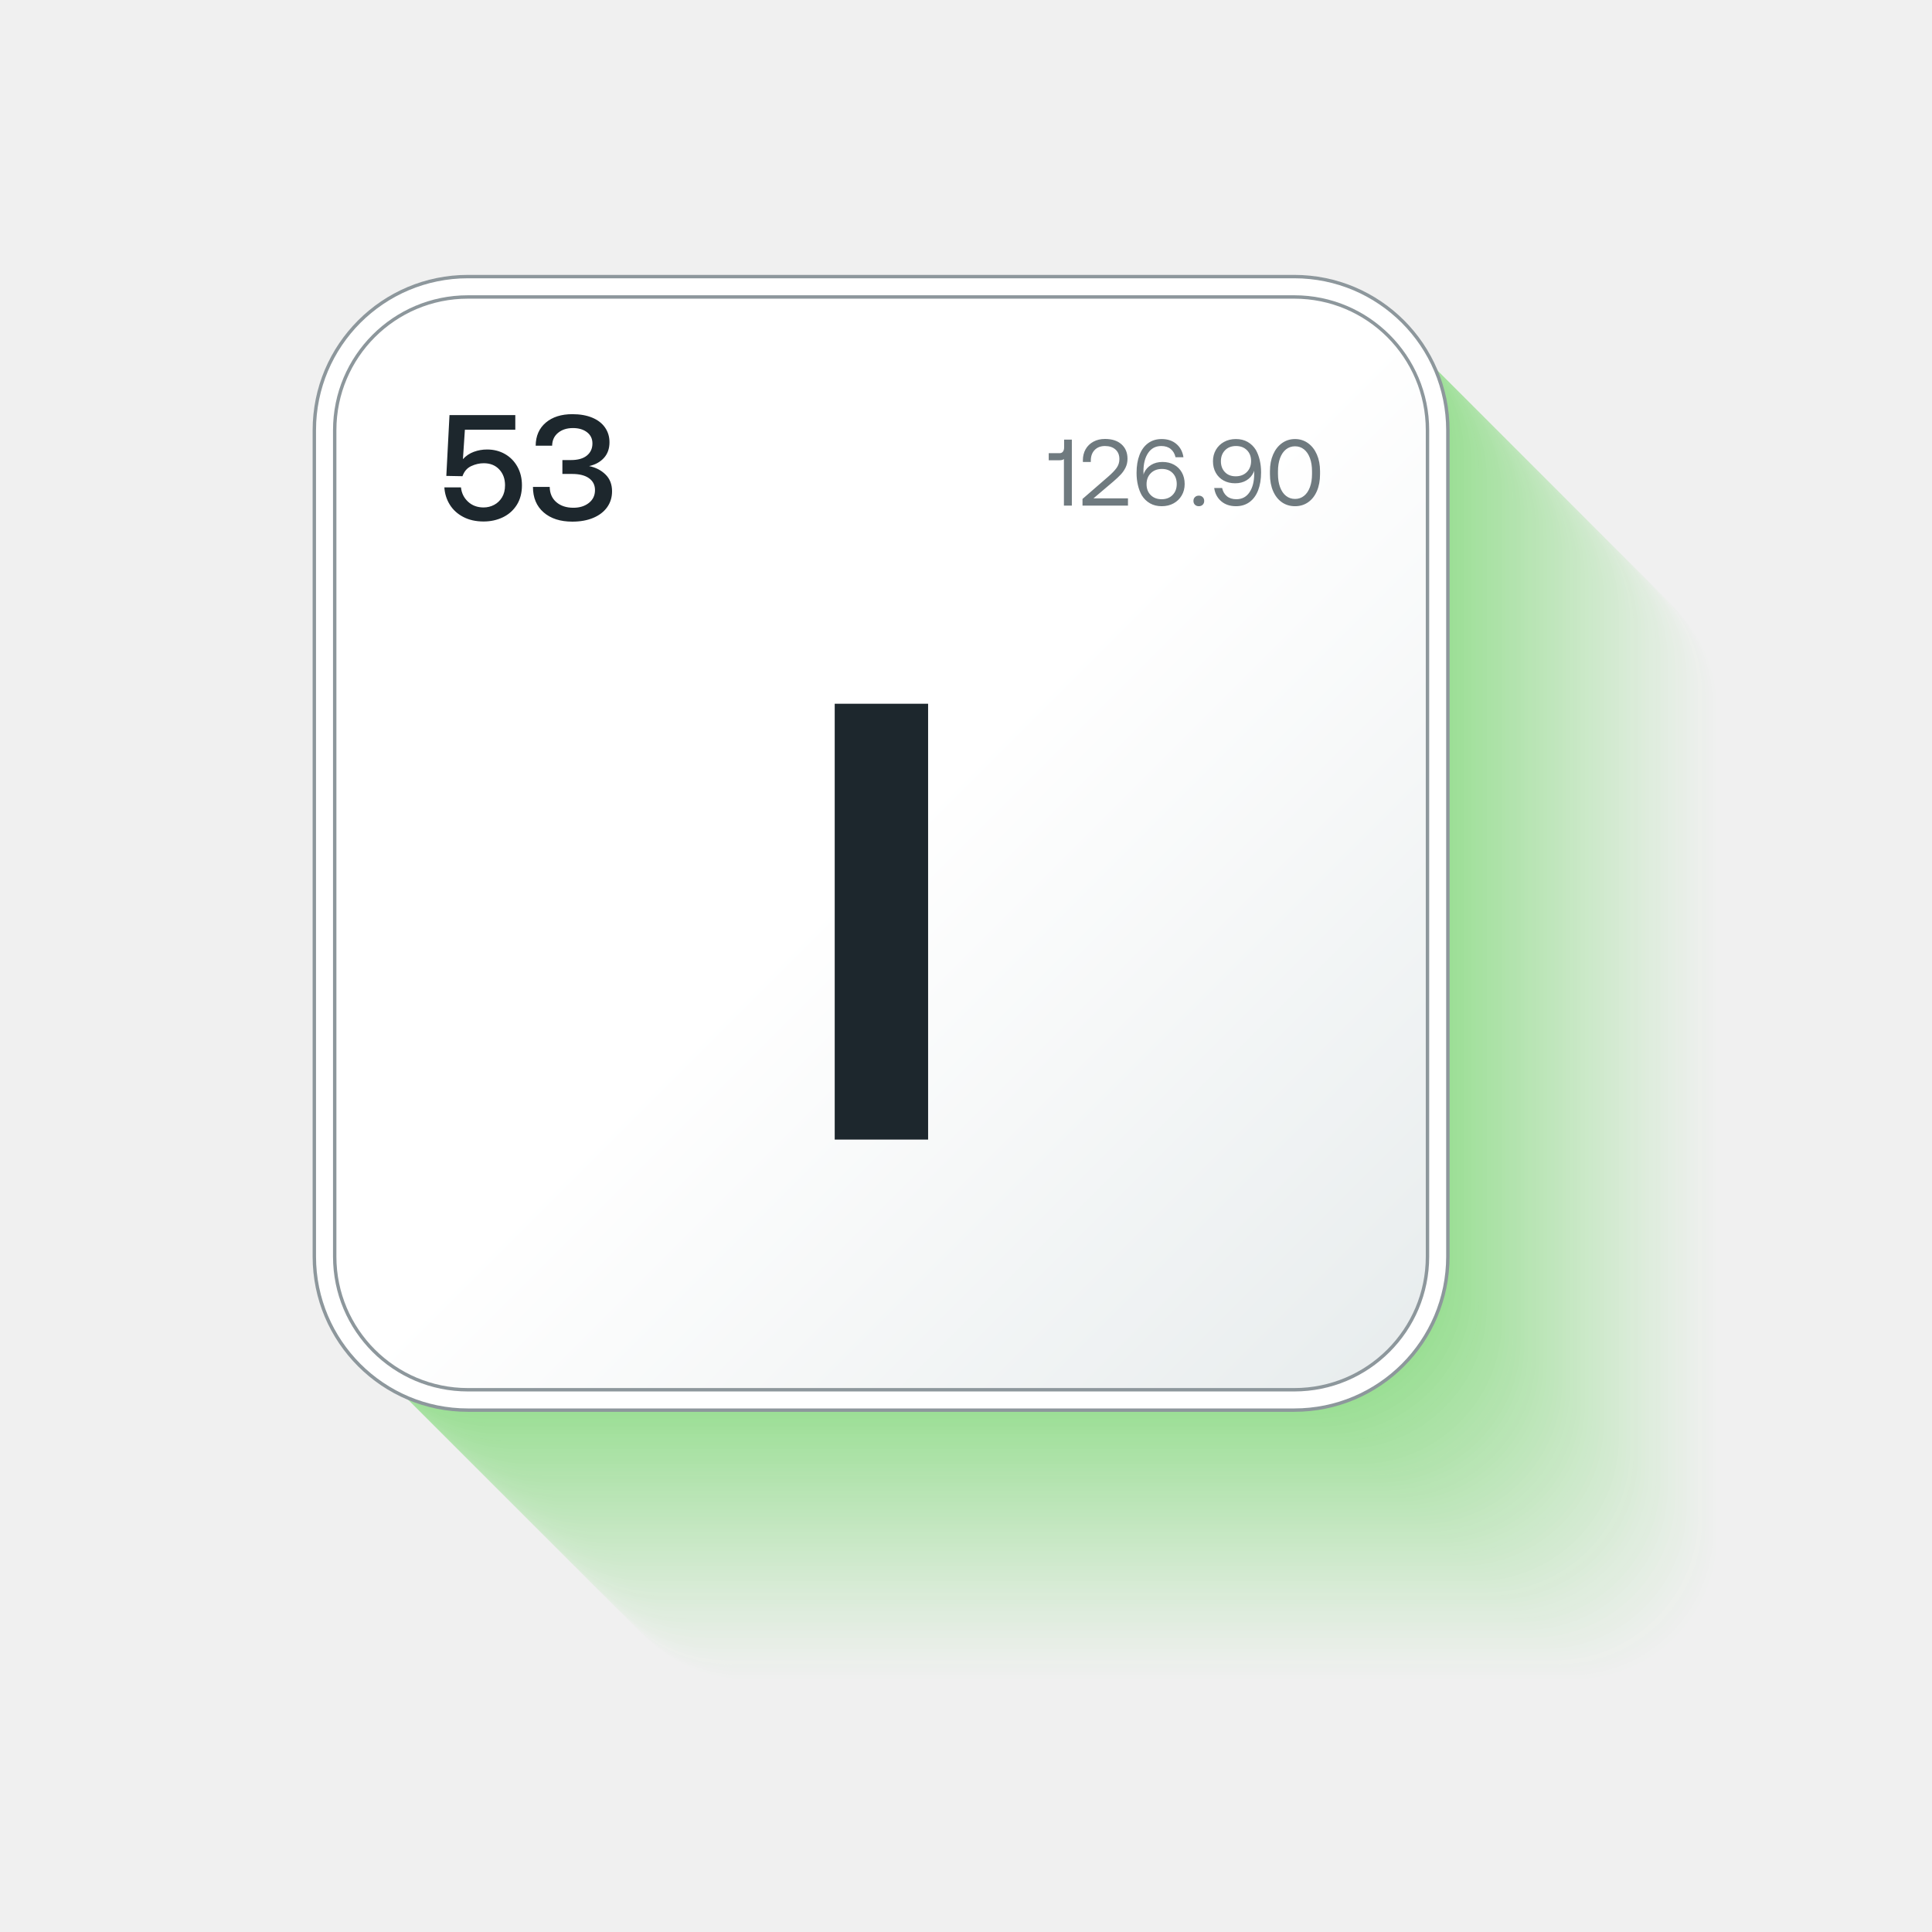
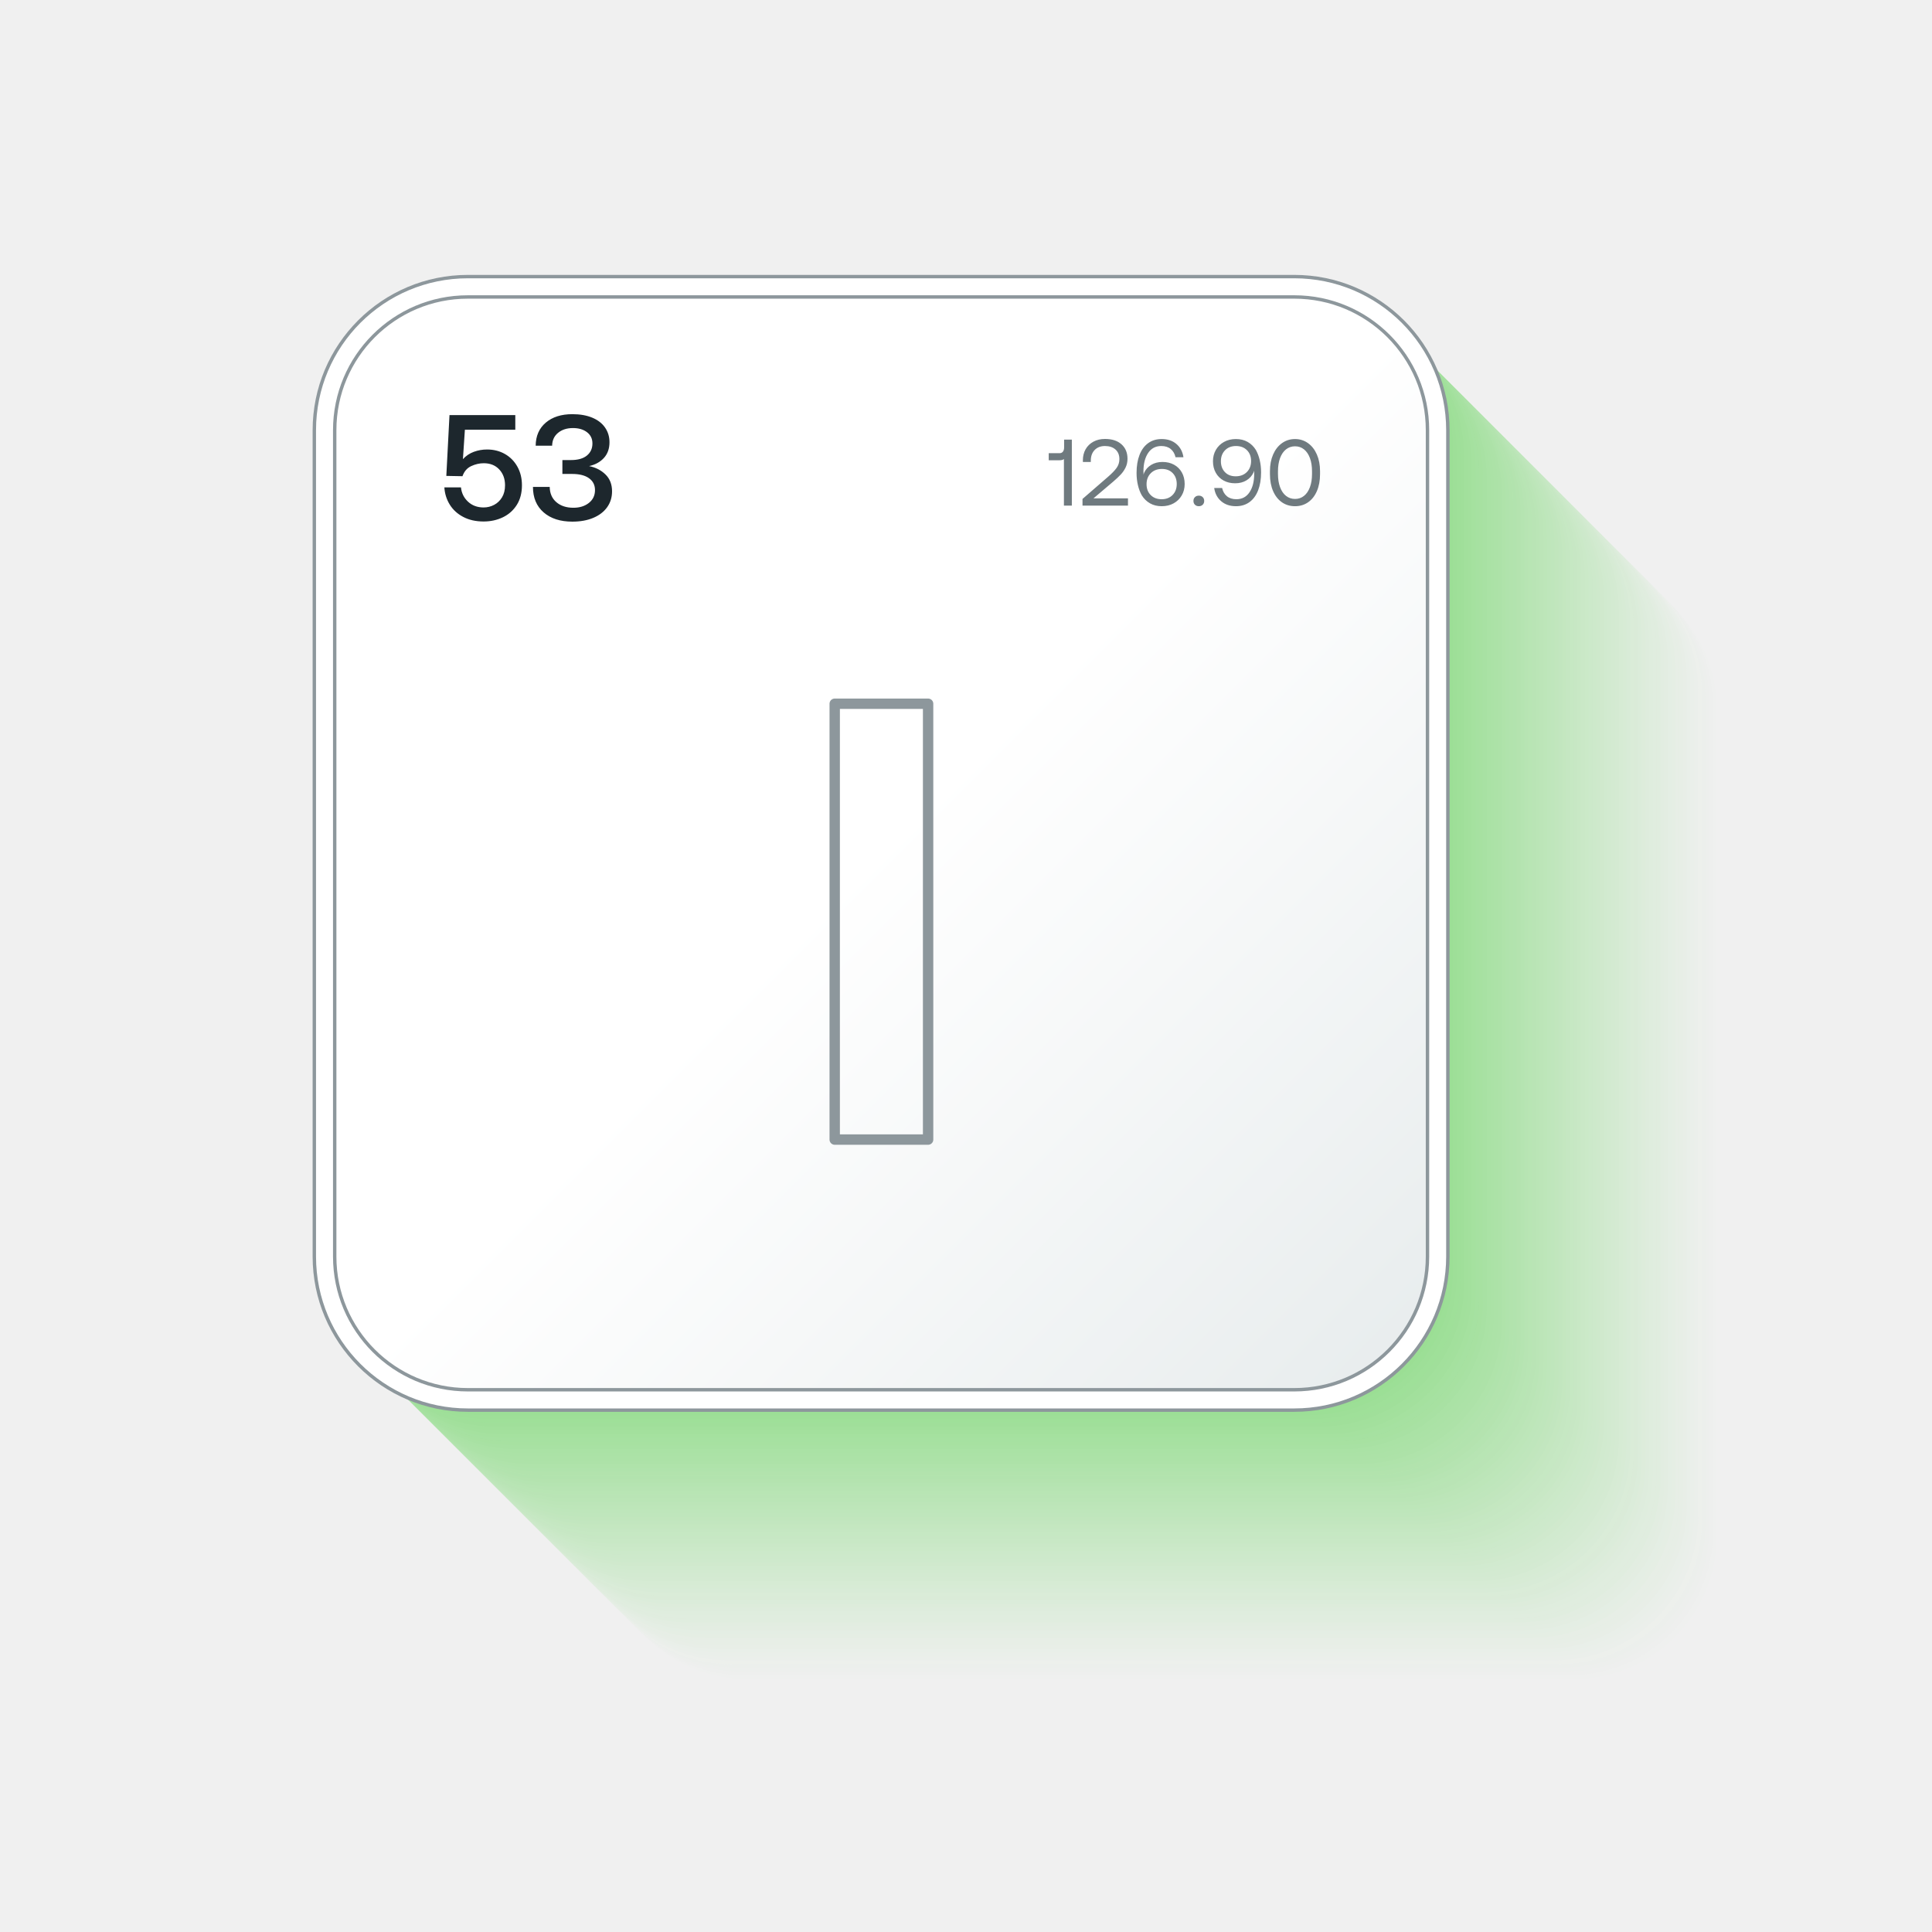
<svg xmlns="http://www.w3.org/2000/svg" viewBox="0 0 1024 1024" width="1024" height="1024">
  <defs>
    <mask id="c0m" maskUnits="userSpaceOnUse" x="0" y="0" width="1024" height="1024">
      <path d="M 398.0,302.0 H 836.0 A 76.0 76.0 0 0 1 912.0,378.0 V 816.0 A 76.0 76.0 0 0 1 836.0,892.0 H 398.0 A 76.0 76.0 0 0 1 322.0,816.0 V 378.0 A 76.0 76.0 0 0 1 398.0,302.0 Z" fill="rgb(0,0,0)" />
      <path d="M 396.0,300.0 H 834.0 A 76.0 76.0 0 0 1 910.0,376.0 V 814.0 A 76.0 76.0 0 0 1 834.0,890.0 H 396.0 A 76.0 76.0 0 0 1 320.0,814.0 V 376.0 A 76.0 76.0 0 0 1 396.0,300.0 Z" fill="rgb(2,2,2)" />
      <path d="M 394.0,298.0 H 832.0 A 76.0 76.0 0 0 1 908.0,374.0 V 812.0 A 76.0 76.0 0 0 1 832.0,888.0 H 394.0 A 76.0 76.0 0 0 1 318.0,812.0 V 374.0 A 76.0 76.0 0 0 1 394.0,298.0 Z" fill="rgb(4,4,4)" />
      <path d="M 392.0,296.0 H 830.0 A 76.0 76.0 0 0 1 906.0,372.0 V 810.0 A 76.0 76.0 0 0 1 830.0,886.0 H 392.0 A 76.0 76.0 0 0 1 316.0,810.0 V 372.0 A 76.0 76.0 0 0 1 392.0,296.0 Z" fill="rgb(6,6,6)" />
      <path d="M 390.0,294.0 H 828.0 A 76.0 76.0 0 0 1 904.0,370.0 V 808.0 A 76.0 76.0 0 0 1 828.0,884.0 H 390.0 A 76.0 76.0 0 0 1 314.0,808.0 V 370.0 A 76.0 76.0 0 0 1 390.0,294.0 Z" fill="rgb(8,8,8)" />
      <path d="M 388.0,292.0 H 826.0 A 76.0 76.0 0 0 1 902.0,368.0 V 806.0 A 76.0 76.0 0 0 1 826.0,882.0 H 388.0 A 76.0 76.0 0 0 1 312.0,806.0 V 368.0 A 76.0 76.0 0 0 1 388.0,292.0 Z" fill="rgb(10,10,10)" />
      <path d="M 386.0,290.0 H 824.0 A 76.0 76.0 0 0 1 900.0,366.0 V 804.0 A 76.0 76.0 0 0 1 824.0,880.0 H 386.0 A 76.0 76.0 0 0 1 310.0,804.0 V 366.0 A 76.0 76.0 0 0 1 386.0,290.0 Z" fill="rgb(13,13,13)" />
      <path d="M 384.0,288.0 H 822.0 A 76.0 76.0 0 0 1 898.0,364.0 V 802.0 A 76.0 76.0 0 0 1 822.0,878.0 H 384.0 A 76.0 76.0 0 0 1 308.0,802.0 V 364.0 A 76.0 76.0 0 0 1 384.0,288.0 Z" fill="rgb(15,15,15)" />
      <path d="M 382.0,286.0 H 820.0 A 76.0 76.0 0 0 1 896.0,362.0 V 800.0 A 76.0 76.0 0 0 1 820.0,876.0 H 382.0 A 76.0 76.0 0 0 1 306.0,800.0 V 362.0 A 76.0 76.0 0 0 1 382.0,286.0 Z" fill="rgb(18,18,18)" />
      <path d="M 380.0,284.0 H 818.0 A 76.0 76.0 0 0 1 894.0,360.0 V 798.0 A 76.0 76.0 0 0 1 818.0,874.0 H 380.0 A 76.0 76.0 0 0 1 304.0,798.0 V 360.0 A 76.0 76.0 0 0 1 380.0,284.0 Z" fill="rgb(21,21,21)" />
      <path d="M 378.0,282.0 H 816.0 A 76.0 76.0 0 0 1 892.0,358.0 V 796.0 A 76.0 76.0 0 0 1 816.0,872.0 H 378.0 A 76.0 76.0 0 0 1 302.0,796.0 V 358.0 A 76.0 76.0 0 0 1 378.0,282.0 Z" fill="rgb(23,23,23)" />
      <path d="M 376.0,280.0 H 814.0 A 76.0 76.0 0 0 1 890.0,356.0 V 794.0 A 76.0 76.0 0 0 1 814.0,870.0 H 376.0 A 76.0 76.0 0 0 1 300.0,794.0 V 356.0 A 76.0 76.0 0 0 1 376.0,280.0 Z" fill="rgb(26,26,26)" />
      <path d="M 374.0,278.0 H 812.0 A 76.0 76.0 0 0 1 888.0,354.0 V 792.0 A 76.0 76.0 0 0 1 812.0,868.0 H 374.0 A 76.0 76.0 0 0 1 298.0,792.0 V 354.0 A 76.0 76.0 0 0 1 374.0,278.0 Z" fill="rgb(29,29,29)" />
      <path d="M 372.0,276.0 H 810.0 A 76.0 76.0 0 0 1 886.0,352.0 V 790.0 A 76.0 76.0 0 0 1 810.0,866.0 H 372.0 A 76.0 76.0 0 0 1 296.0,790.0 V 352.0 A 76.0 76.0 0 0 1 372.0,276.0 Z" fill="rgb(31,31,31)" />
      <path d="M 370.0,274.0 H 808.0 A 76.0 76.0 0 0 1 884.0,350.0 V 788.0 A 76.0 76.0 0 0 1 808.0,864.0 H 370.0 A 76.0 76.0 0 0 1 294.0,788.0 V 350.0 A 76.0 76.0 0 0 1 370.0,274.0 Z" fill="rgb(34,34,34)" />
      <path d="M 368.0,272.0 H 806.0 A 76.0 76.0 0 0 1 882.0,348.0 V 786.0 A 76.0 76.0 0 0 1 806.0,862.0 H 368.0 A 76.0 76.0 0 0 1 292.0,786.0 V 348.0 A 76.0 76.0 0 0 1 368.0,272.0 Z" fill="rgb(37,37,37)" />
      <path d="M 366.0,270.0 H 804.0 A 76.0 76.0 0 0 1 880.0,346.0 V 784.0 A 76.0 76.0 0 0 1 804.0,860.0 H 366.0 A 76.0 76.0 0 0 1 290.0,784.0 V 346.0 A 76.0 76.0 0 0 1 366.0,270.0 Z" fill="rgb(40,40,40)" />
      <path d="M 364.0,268.0 H 802.0 A 76.0 76.0 0 0 1 878.0,344.0 V 782.0 A 76.0 76.0 0 0 1 802.0,858.0 H 364.0 A 76.0 76.0 0 0 1 288.0,782.0 V 344.0 A 76.0 76.0 0 0 1 364.0,268.0 Z" fill="rgb(43,43,43)" />
      <path d="M 362.0,266.0 H 800.0 A 76.0 76.0 0 0 1 876.0,342.0 V 780.0 A 76.0 76.0 0 0 1 800.0,856.0 H 362.0 A 76.0 76.0 0 0 1 286.0,780.0 V 342.0 A 76.0 76.0 0 0 1 362.0,266.0 Z" fill="rgb(46,46,46)" />
      <path d="M 360.0,264.0 H 798.0 A 76.0 76.0 0 0 1 874.0,340.0 V 778.0 A 76.0 76.0 0 0 1 798.0,854.0 H 360.0 A 76.0 76.0 0 0 1 284.0,778.0 V 340.0 A 76.0 76.0 0 0 1 360.0,264.0 Z" fill="rgb(48,48,48)" />
      <path d="M 358.0,262.0 H 796.0 A 76.0 76.0 0 0 1 872.0,338.0 V 776.0 A 76.0 76.0 0 0 1 796.0,852.0 H 358.0 A 76.0 76.0 0 0 1 282.0,776.0 V 338.0 A 76.0 76.0 0 0 1 358.0,262.0 Z" fill="rgb(51,51,51)" />
      <path d="M 356.0,260.0 H 794.0 A 76.0 76.0 0 0 1 870.0,336.0 V 774.0 A 76.0 76.0 0 0 1 794.0,850.0 H 356.0 A 76.0 76.0 0 0 1 280.0,774.0 V 336.0 A 76.0 76.0 0 0 1 356.0,260.0 Z" fill="rgb(54,54,54)" />
      <path d="M 354.0,258.0 H 792.0 A 76.0 76.0 0 0 1 868.0,334.0 V 772.0 A 76.0 76.0 0 0 1 792.0,848.0 H 354.0 A 76.0 76.0 0 0 1 278.0,772.0 V 334.0 A 76.0 76.0 0 0 1 354.0,258.0 Z" fill="rgb(57,57,57)" />
      <path d="M 352.0,256.0 H 790.0 A 76.0 76.0 0 0 1 866.0,332.0 V 770.0 A 76.0 76.0 0 0 1 790.0,846.0 H 352.0 A 76.0 76.0 0 0 1 276.0,770.0 V 332.0 A 76.0 76.0 0 0 1 352.0,256.0 Z" fill="rgb(60,60,60)" />
      <path d="M 350.0,254.0 H 788.0 A 76.0 76.0 0 0 1 864.0,330.0 V 768.0 A 76.0 76.0 0 0 1 788.0,844.0 H 350.0 A 76.0 76.0 0 0 1 274.0,768.0 V 330.0 A 76.0 76.0 0 0 1 350.0,254.0 Z" fill="rgb(63,63,63)" />
      <path d="M 348.0,252.0 H 786.0 A 76.0 76.0 0 0 1 862.0,328.0 V 766.0 A 76.0 76.0 0 0 1 786.0,842.0 H 348.0 A 76.0 76.0 0 0 1 272.0,766.0 V 328.0 A 76.0 76.0 0 0 1 348.0,252.0 Z" fill="rgb(66,66,66)" />
      <path d="M 346.0,250.0 H 784.0 A 76.0 76.0 0 0 1 860.0,326.0 V 764.0 A 76.0 76.0 0 0 1 784.0,840.0 H 346.0 A 76.0 76.0 0 0 1 270.0,764.0 V 326.0 A 76.0 76.0 0 0 1 346.0,250.0 Z" fill="rgb(69,69,69)" />
      <path d="M 344.0,248.0 H 782.0 A 76.0 76.0 0 0 1 858.0,324.0 V 762.0 A 76.0 76.0 0 0 1 782.0,838.0 H 344.0 A 76.0 76.0 0 0 1 268.0,762.0 V 324.0 A 76.0 76.0 0 0 1 344.0,248.0 Z" fill="rgb(73,73,73)" />
      <path d="M 342.0,246.0 H 780.0 A 76.0 76.0 0 0 1 856.0,322.0 V 760.0 A 76.0 76.0 0 0 1 780.0,836.0 H 342.0 A 76.0 76.0 0 0 1 266.0,760.0 V 322.0 A 76.0 76.0 0 0 1 342.0,246.0 Z" fill="rgb(76,76,76)" />
      <path d="M 340.0,244.0 H 778.0 A 76.0 76.0 0 0 1 854.0,320.0 V 758.0 A 76.0 76.0 0 0 1 778.0,834.0 H 340.0 A 76.0 76.0 0 0 1 264.0,758.0 V 320.0 A 76.0 76.0 0 0 1 340.0,244.0 Z" fill="rgb(79,79,79)" />
      <path d="M 338.0,242.0 H 776.0 A 76.0 76.0 0 0 1 852.0,318.0 V 756.0 A 76.0 76.0 0 0 1 776.0,832.0 H 338.0 A 76.0 76.0 0 0 1 262.0,756.0 V 318.0 A 76.0 76.0 0 0 1 338.0,242.0 Z" fill="rgb(82,82,82)" />
      <path d="M 336.0,240.0 H 774.0 A 76.0 76.0 0 0 1 850.0,316.0 V 754.0 A 76.0 76.0 0 0 1 774.0,830.0 H 336.0 A 76.0 76.0 0 0 1 260.0,754.0 V 316.0 A 76.0 76.0 0 0 1 336.0,240.0 Z" fill="rgb(85,85,85)" />
      <path d="M 334.0,238.0 H 772.0 A 76.0 76.0 0 0 1 848.0,314.0 V 752.0 A 76.0 76.0 0 0 1 772.0,828.0 H 334.0 A 76.0 76.0 0 0 1 258.0,752.0 V 314.0 A 76.0 76.0 0 0 1 334.0,238.0 Z" fill="rgb(88,88,88)" />
      <path d="M 332.0,236.0 H 770.0 A 76.0 76.0 0 0 1 846.0,312.0 V 750.0 A 76.0 76.0 0 0 1 770.0,826.0 H 332.0 A 76.0 76.0 0 0 1 256.0,750.0 V 312.0 A 76.0 76.0 0 0 1 332.0,236.0 Z" fill="rgb(91,91,91)" />
      <path d="M 330.0,234.0 H 768.0 A 76.0 76.0 0 0 1 844.0,310.0 V 748.0 A 76.0 76.0 0 0 1 768.0,824.0 H 330.0 A 76.0 76.0 0 0 1 254.0,748.0 V 310.0 A 76.0 76.0 0 0 1 330.0,234.0 Z" fill="rgb(95,95,95)" />
      <path d="M 328.0,232.0 H 766.0 A 76.0 76.0 0 0 1 842.0,308.0 V 746.0 A 76.0 76.0 0 0 1 766.0,822.0 H 328.0 A 76.0 76.0 0 0 1 252.0,746.0 V 308.0 A 76.0 76.0 0 0 1 328.0,232.0 Z" fill="rgb(98,98,98)" />
      <path d="M 326.0,230.0 H 764.0 A 76.0 76.0 0 0 1 840.0,306.0 V 744.0 A 76.0 76.0 0 0 1 764.0,820.0 H 326.0 A 76.0 76.0 0 0 1 250.0,744.0 V 306.0 A 76.0 76.0 0 0 1 326.0,230.0 Z" fill="rgb(101,101,101)" />
      <path d="M 324.0,228.0 H 762.0 A 76.0 76.0 0 0 1 838.0,304.0 V 742.0 A 76.0 76.0 0 0 1 762.0,818.0 H 324.0 A 76.0 76.0 0 0 1 248.0,742.0 V 304.0 A 76.0 76.0 0 0 1 324.0,228.0 Z" fill="rgb(104,104,104)" />
      <path d="M 322.0,226.0 H 760.0 A 76.0 76.0 0 0 1 836.0,302.0 V 740.0 A 76.0 76.0 0 0 1 760.0,816.0 H 322.0 A 76.0 76.0 0 0 1 246.0,740.0 V 302.0 A 76.0 76.0 0 0 1 322.0,226.0 Z" fill="rgb(108,108,108)" />
      <path d="M 320.0,224.0 H 758.0 A 76.0 76.0 0 0 1 834.0,300.0 V 738.0 A 76.0 76.0 0 0 1 758.0,814.0 H 320.0 A 76.0 76.0 0 0 1 244.0,738.0 V 300.0 A 76.0 76.0 0 0 1 320.0,224.0 Z" fill="rgb(111,111,111)" />
      <path d="M 318.0,222.0 H 756.0 A 76.0 76.0 0 0 1 832.0,298.0 V 736.0 A 76.0 76.0 0 0 1 756.0,812.0 H 318.0 A 76.0 76.0 0 0 1 242.0,736.0 V 298.0 A 76.0 76.0 0 0 1 318.0,222.0 Z" fill="rgb(114,114,114)" />
      <path d="M 316.0,220.0 H 754.0 A 76.0 76.0 0 0 1 830.0,296.0 V 734.0 A 76.0 76.0 0 0 1 754.0,810.0 H 316.0 A 76.0 76.0 0 0 1 240.0,734.0 V 296.0 A 76.0 76.0 0 0 1 316.0,220.0 Z" fill="rgb(117,117,117)" />
      <path d="M 314.0,218.0 H 752.0 A 76.0 76.0 0 0 1 828.0,294.0 V 732.0 A 76.0 76.0 0 0 1 752.0,808.0 H 314.0 A 76.0 76.0 0 0 1 238.0,732.0 V 294.0 A 76.0 76.0 0 0 1 314.0,218.0 Z" fill="rgb(121,121,121)" />
      <path d="M 312.0,216.0 H 750.0 A 76.0 76.0 0 0 1 826.0,292.0 V 730.0 A 76.0 76.0 0 0 1 750.0,806.0 H 312.0 A 76.0 76.0 0 0 1 236.0,730.0 V 292.0 A 76.0 76.0 0 0 1 312.0,216.0 Z" fill="rgb(124,124,124)" />
      <path d="M 310.0,214.0 H 748.0 A 76.0 76.0 0 0 1 824.0,290.0 V 728.0 A 76.0 76.0 0 0 1 748.0,804.0 H 310.0 A 76.0 76.0 0 0 1 234.0,728.0 V 290.0 A 76.0 76.0 0 0 1 310.0,214.0 Z" fill="rgb(127,127,127)" />
      <path d="M 308.0,212.0 H 746.0 A 76.0 76.0 0 0 1 822.0,288.0 V 726.0 A 76.0 76.0 0 0 1 746.0,802.0 H 308.0 A 76.0 76.0 0 0 1 232.0,726.0 V 288.0 A 76.0 76.0 0 0 1 308.0,212.0 Z" fill="rgb(131,131,131)" />
      <path d="M 306.0,210.0 H 744.0 A 76.0 76.0 0 0 1 820.0,286.0 V 724.0 A 76.0 76.0 0 0 1 744.0,800.0 H 306.0 A 76.0 76.0 0 0 1 230.0,724.0 V 286.0 A 76.0 76.0 0 0 1 306.0,210.0 Z" fill="rgb(134,134,134)" />
      <path d="M 304.0,208.0 H 742.0 A 76.0 76.0 0 0 1 818.0,284.0 V 722.0 A 76.0 76.0 0 0 1 742.0,798.0 H 304.0 A 76.0 76.0 0 0 1 228.0,722.0 V 284.0 A 76.0 76.0 0 0 1 304.0,208.0 Z" fill="rgb(137,137,137)" />
      <path d="M 302.0,206.0 H 740.0 A 76.0 76.0 0 0 1 816.0,282.0 V 720.0 A 76.0 76.0 0 0 1 740.0,796.0 H 302.0 A 76.0 76.0 0 0 1 226.0,720.0 V 282.0 A 76.0 76.0 0 0 1 302.0,206.0 Z" fill="rgb(141,141,141)" />
      <path d="M 300.0,204.0 H 738.0 A 76.0 76.0 0 0 1 814.0,280.0 V 718.0 A 76.0 76.0 0 0 1 738.0,794.0 H 300.0 A 76.0 76.0 0 0 1 224.0,718.0 V 280.0 A 76.0 76.0 0 0 1 300.0,204.0 Z" fill="rgb(144,144,144)" />
      <path d="M 298.0,202.0 H 736.0 A 76.0 76.0 0 0 1 812.0,278.0 V 716.0 A 76.0 76.0 0 0 1 736.0,792.0 H 298.0 A 76.0 76.0 0 0 1 222.0,716.0 V 278.0 A 76.0 76.0 0 0 1 298.0,202.0 Z" fill="rgb(147,147,147)" />
      <path d="M 296.0,200.0 H 734.0 A 76.0 76.0 0 0 1 810.0,276.0 V 714.0 A 76.0 76.0 0 0 1 734.0,790.0 H 296.0 A 76.0 76.0 0 0 1 220.0,714.0 V 276.0 A 76.0 76.0 0 0 1 296.0,200.0 Z" fill="rgb(151,151,151)" />
      <path d="M 294.0,198.0 H 732.0 A 76.0 76.0 0 0 1 808.0,274.0 V 712.0 A 76.0 76.0 0 0 1 732.0,788.0 H 294.0 A 76.0 76.0 0 0 1 218.0,712.0 V 274.0 A 76.0 76.0 0 0 1 294.0,198.0 Z" fill="rgb(154,154,154)" />
      <path d="M 292.0,196.0 H 730.0 A 76.0 76.0 0 0 1 806.0,272.0 V 710.0 A 76.0 76.0 0 0 1 730.0,786.0 H 292.0 A 76.0 76.0 0 0 1 216.0,710.0 V 272.0 A 76.0 76.0 0 0 1 292.0,196.0 Z" fill="rgb(158,158,158)" />
      <path d="M 290.0,194.0 H 728.0 A 76.0 76.0 0 0 1 804.0,270.0 V 708.0 A 76.0 76.0 0 0 1 728.0,784.0 H 290.0 A 76.0 76.0 0 0 1 214.0,708.0 V 270.0 A 76.0 76.0 0 0 1 290.0,194.0 Z" fill="rgb(161,161,161)" />
      <path d="M 288.0,192.0 H 726.0 A 76.0 76.0 0 0 1 802.0,268.0 V 706.0 A 76.0 76.0 0 0 1 726.0,782.0 H 288.0 A 76.0 76.0 0 0 1 212.0,706.0 V 268.0 A 76.0 76.0 0 0 1 288.0,192.0 Z" fill="rgb(164,164,164)" />
      <path d="M 286.0,190.0 H 724.0 A 76.0 76.0 0 0 1 800.0,266.0 V 704.0 A 76.0 76.0 0 0 1 724.0,780.0 H 286.0 A 76.0 76.0 0 0 1 210.0,704.0 V 266.0 A 76.0 76.0 0 0 1 286.0,190.0 Z" fill="rgb(168,168,168)" />
      <path d="M 284.0,188.0 H 722.0 A 76.0 76.0 0 0 1 798.0,264.0 V 702.0 A 76.0 76.0 0 0 1 722.0,778.0 H 284.0 A 76.0 76.0 0 0 1 208.0,702.0 V 264.0 A 76.0 76.0 0 0 1 284.0,188.0 Z" fill="rgb(171,171,171)" />
      <path d="M 282.0,186.0 H 720.0 A 76.0 76.0 0 0 1 796.0,262.0 V 700.0 A 76.0 76.0 0 0 1 720.0,776.0 H 282.0 A 76.0 76.0 0 0 1 206.0,700.0 V 262.0 A 76.0 76.0 0 0 1 282.0,186.0 Z" fill="rgb(175,175,175)" />
      <path d="M 280.0,184.0 H 718.0 A 76.0 76.0 0 0 1 794.0,260.0 V 698.0 A 76.0 76.0 0 0 1 718.0,774.0 H 280.0 A 76.0 76.0 0 0 1 204.0,698.0 V 260.0 A 76.0 76.0 0 0 1 280.0,184.0 Z" fill="rgb(178,178,178)" />
      <path d="M 278.0,182.0 H 716.0 A 76.0 76.0 0 0 1 792.0,258.0 V 696.0 A 76.0 76.0 0 0 1 716.0,772.0 H 278.0 A 76.0 76.0 0 0 1 202.0,696.0 V 258.0 A 76.0 76.0 0 0 1 278.0,182.0 Z" fill="rgb(182,182,182)" />
      <path d="M 276.0,180.0 H 714.0 A 76.0 76.0 0 0 1 790.0,256.0 V 694.0 A 76.0 76.0 0 0 1 714.0,770.0 H 276.0 A 76.0 76.0 0 0 1 200.0,694.0 V 256.0 A 76.0 76.0 0 0 1 276.0,180.0 Z" fill="rgb(185,185,185)" />
      <path d="M 274.0,178.0 H 712.0 A 76.0 76.0 0 0 1 788.0,254.0 V 692.0 A 76.0 76.0 0 0 1 712.0,768.0 H 274.0 A 76.0 76.0 0 0 1 198.0,692.0 V 254.0 A 76.0 76.0 0 0 1 274.0,178.0 Z" fill="rgb(189,189,189)" />
      <path d="M 272.0,176.0 H 710.0 A 76.0 76.0 0 0 1 786.0,252.0 V 690.0 A 76.0 76.0 0 0 1 710.0,766.0 H 272.0 A 76.0 76.0 0 0 1 196.0,690.0 V 252.0 A 76.0 76.0 0 0 1 272.0,176.0 Z" fill="rgb(192,192,192)" />
      <path d="M 270.0,174.0 H 708.0 A 76.0 76.0 0 0 1 784.0,250.0 V 688.0 A 76.0 76.0 0 0 1 708.0,764.0 H 270.0 A 76.0 76.0 0 0 1 194.0,688.0 V 250.0 A 76.0 76.0 0 0 1 270.0,174.0 Z" fill="rgb(196,196,196)" />
      <path d="M 268.0,172.0 H 706.0 A 76.0 76.0 0 0 1 782.0,248.0 V 686.0 A 76.0 76.0 0 0 1 706.0,762.0 H 268.0 A 76.0 76.0 0 0 1 192.0,686.0 V 248.0 A 76.0 76.0 0 0 1 268.0,172.0 Z" fill="rgb(199,199,199)" />
      <path d="M 266.0,170.0 H 704.0 A 76.0 76.0 0 0 1 780.0,246.0 V 684.0 A 76.0 76.0 0 0 1 704.0,760.0 H 266.0 A 76.0 76.0 0 0 1 190.0,684.0 V 246.0 A 76.0 76.0 0 0 1 266.0,170.0 Z" fill="rgb(203,203,203)" />
      <path d="M 264.0,168.0 H 702.0 A 76.0 76.0 0 0 1 778.0,244.0 V 682.0 A 76.0 76.0 0 0 1 702.0,758.0 H 264.0 A 76.0 76.0 0 0 1 188.0,682.0 V 244.0 A 76.0 76.0 0 0 1 264.0,168.0 Z" fill="rgb(206,206,206)" />
      <path d="M 262.0,166.0 H 700.0 A 76.0 76.0 0 0 1 776.0,242.0 V 680.0 A 76.0 76.0 0 0 1 700.0,756.0 H 262.0 A 76.0 76.0 0 0 1 186.0,680.0 V 242.0 A 76.0 76.0 0 0 1 262.0,166.0 Z" fill="rgb(210,210,210)" />
      <path d="M 260.0,164.0 H 698.0 A 76.0 76.0 0 0 1 774.0,240.0 V 678.0 A 76.0 76.0 0 0 1 698.0,754.0 H 260.0 A 76.0 76.0 0 0 1 184.0,678.0 V 240.0 A 76.0 76.0 0 0 1 260.0,164.0 Z" fill="rgb(214,214,214)" />
      <path d="M 258.0,162.0 H 696.0 A 76.0 76.0 0 0 1 772.0,238.0 V 676.0 A 76.0 76.0 0 0 1 696.0,752.0 H 258.0 A 76.0 76.0 0 0 1 182.0,676.0 V 238.0 A 76.0 76.0 0 0 1 258.0,162.0 Z" fill="rgb(217,217,217)" />
      <path d="M 256.0,160.0 H 694.0 A 76.0 76.0 0 0 1 770.0,236.0 V 674.0 A 76.0 76.0 0 0 1 694.0,750.0 H 256.0 A 76.0 76.0 0 0 1 180.0,674.0 V 236.0 A 76.0 76.0 0 0 1 256.0,160.0 Z" fill="rgb(221,221,221)" />
      <path d="M 254.0,158.0 H 692.0 A 76.0 76.0 0 0 1 768.0,234.0 V 672.0 A 76.0 76.0 0 0 1 692.0,748.0 H 254.0 A 76.0 76.0 0 0 1 178.0,672.0 V 234.0 A 76.0 76.0 0 0 1 254.0,158.0 Z" fill="rgb(224,224,224)" />
      <path d="M 252.0,156.0 H 690.0 A 76.0 76.0 0 0 1 766.0,232.0 V 670.0 A 76.0 76.0 0 0 1 690.0,746.0 H 252.0 A 76.0 76.0 0 0 1 176.0,670.0 V 232.0 A 76.0 76.0 0 0 1 252.0,156.0 Z" fill="rgb(228,228,228)" />
      <path d="M 250.0,154.0 H 688.0 A 76.0 76.0 0 0 1 764.0,230.0 V 668.0 A 76.0 76.0 0 0 1 688.0,744.0 H 250.0 A 76.0 76.0 0 0 1 174.0,668.0 V 230.0 A 76.0 76.0 0 0 1 250.0,154.0 Z" fill="rgb(231,231,231)" />
    </mask>
    <linearGradient id="c0f" x1="0" y1="0" x2="1" y2="1">
      <stop offset=".5" stop-color="#ffffff" />
      <stop offset="1" stop-color="#e6ebec" />
    </linearGradient>
  </defs>
  <rect width="1024" height="1024" fill="#8fdc88" mask="url(#c0m)" />
  <path d="M 248.0,152.0 H 686.0 A 76.0 76.0 0 0 1 762.0,228.0 V 666.0 A 76.0 76.0 0 0 1 686.0,742.0 H 248.0 A 76.0 76.0 0 0 1 172.0,666.0 V 228.0 A 76.0 76.0 0 0 1 248.0,152.0 Z" fill="url(#c0f)" />
  <path d="M 248.0,152.0 H 686.0 A 76.0 76.0 0 0 1 762.0,228.0 V 666.0 A 76.0 76.0 0 0 1 686.0,742.0 H 248.0 A 76.0 76.0 0 0 1 172.0,666.0 V 228.0 A 76.0 76.0 0 0 1 248.0,152.0 Z" fill="none" stroke="#8d979c" stroke-width="12.6" stroke-linejoin="round" />
  <path d="M 248.0,152.0 H 686.0 A 76.0 76.0 0 0 1 762.0,228.0 V 666.0 A 76.0 76.0 0 0 1 686.0,742.0 H 248.0 A 76.0 76.0 0 0 1 172.0,666.0 V 228.0 A 76.0 76.0 0 0 1 248.0,152.0 Z" fill="none" stroke="#ffffff" stroke-width="9.0" stroke-linejoin="round" />
  <path d="M267.64 240.64C264.84 239.04 261.68 238.24 258.16 238.24C255.707 238.24 253.36 238.653 251.12 239.48C248.88 240.307 246.96 241.6 245.36 243.36L246.4 227.76H273.12V220.0H238.24L236.56 252.24L245.12 252.4C246.027 249.84 247.573 248.053 249.76 247.04C251.947 246.027 254.16 245.52 256.4 245.52C259.813 245.52 262.547 246.613 264.6 248.8C266.653 250.987 267.68 253.787 267.68 257.2C267.68 259.707 267.147 261.84 266.08 263.6C265.013 265.36 263.613 266.693 261.88 267.6C260.147 268.507 258.293 268.96 256.32 268.96C253.013 268.96 250.267 267.947 248.08 265.92C245.893 263.893 244.64 261.36 244.32 258.32H235.52C235.733 261.68 236.693 264.733 238.4 267.48C240.107 270.227 242.493 272.4 245.56 274.0C248.627 275.6 252.213 276.4 256.32 276.4C260.053 276.4 263.467 275.653 266.56 274.16C269.653 272.667 272.107 270.48 273.92 267.6C275.733 264.72 276.64 261.253 276.64 257.2C276.64 253.52 275.84 250.24 274.24 247.36C272.64 244.48 270.44 242.24 267.64 240.64Z M320.92 251.48C318.6 249.213 315.707 247.733 312.24 247.04C315.547 246.293 318.173 244.84 320.12 242.68C322.067 240.52 323.04 237.76 323.04 234.4C323.04 231.467 322.253 228.867 320.68 226.6C319.107 224.333 316.84 222.587 313.88 221.36C310.92 220.133 307.413 219.52 303.36 219.52C297.493 219.52 292.8 221.013 289.28 224.0C285.76 226.987 283.973 231.067 283.92 236.24H292.64C292.693 233.36 293.747 231.08 295.8 229.4C297.853 227.72 300.48 226.88 303.68 226.88C306.72 226.88 309.2 227.613 311.12 229.08C313.04 230.547 314.0 232.533 314.0 235.04C314.0 237.707 313.027 239.84 311.08 241.44C309.133 243.04 306.32 243.84 302.64 243.84H298.08V251.2H303.2C307.093 251.2 310.093 251.96 312.2 253.48C314.307 255.0 315.36 257.093 315.36 259.76C315.36 262.587 314.28 264.853 312.12 266.56C309.96 268.267 307.227 269.12 303.92 269.12C300.187 269.12 297.173 268.133 294.88 266.16C292.587 264.187 291.413 261.493 291.36 258.08H282.48C282.48 263.787 284.36 268.28 288.12 271.56C291.88 274.84 296.96 276.48 303.36 276.48C307.573 276.48 311.267 275.813 314.44 274.48C317.613 273.147 320.067 271.267 321.8 268.84C323.533 266.413 324.4 263.6 324.4 260.4C324.4 256.72 323.24 253.747 320.92 251.48Z" fill="#1d272d" />
  <path d="M568.1 233.0H564.0V237.2C564.0 238.1 563.792 238.825 563.375 239.375C562.958 239.925 562.35 240.2 561.55 240.2H555.85V243.95H561.5C562.633 243.95 563.433 243.733 563.9 243.3V268.0H568.1Z M587.35 252.65 573.75 264.45V268.0H597.85V264.15H579.55L590.05 255.25C591.717 253.817 593.067 252.542 594.1 251.425C595.133 250.308 595.975 249.067 596.625 247.7C597.275 246.333 597.6 244.817 597.6 243.15C597.6 239.95 596.542 237.4 594.425 235.5C592.308 233.6 589.383 232.65 585.65 232.65C583.35 232.65 581.308 233.133 579.525 234.1C577.742 235.067 576.367 236.4 575.4 238.1C574.433 239.8 573.95 241.75 573.95 243.95V244.85H578.15V244.2C578.15 241.8 578.833 239.9 580.2 238.5C581.567 237.1 583.383 236.4 585.65 236.4C587.983 236.4 589.842 237.017 591.225 238.25C592.608 239.483 593.3 241.183 593.3 243.35C593.3 245.083 592.8 246.642 591.8 248.025C590.8 249.408 589.317 250.95 587.35 252.65Z M603.125 257.15C603.608 259.183 604.283 260.967 605.15 262.5C606.283 264.333 607.742 265.758 609.525 266.775C611.308 267.792 613.383 268.3 615.75 268.3C618.117 268.3 620.217 267.792 622.05 266.775C623.883 265.758 625.317 264.358 626.35 262.575C627.383 260.792 627.9 258.783 627.9 256.55C627.9 254.217 627.4 252.167 626.4 250.4C625.4 248.633 624.017 247.267 622.25 246.3C620.483 245.333 618.45 244.85 616.15 244.85C613.85 244.85 611.85 245.367 610.15 246.4C608.45 247.433 607.2 248.833 606.4 250.6C606.3 250.8 606.2 251.117 606.1 251.55L606.05 249.85C606.05 245.817 606.875 242.567 608.525 240.1C610.175 237.633 612.5 236.4 615.5 236.4C617.567 236.4 619.242 236.933 620.525 238.0C621.808 239.067 622.65 240.517 623.05 242.35H627.25C626.817 239.417 625.575 237.075 623.525 235.325C621.475 233.575 618.867 232.7 615.7 232.7C612.933 232.7 610.55 233.425 608.55 234.875C606.55 236.325 605.025 238.4 603.975 241.1C602.925 243.8 602.4 246.983 602.4 250.65C602.4 252.95 602.642 255.117 603.125 257.15ZM621.575 250.775C622.992 252.258 623.7 254.183 623.7 256.55C623.7 258.917 622.967 260.85 621.5 262.35C620.033 263.85 618.1 264.6 615.7 264.6C613.3 264.6 611.367 263.867 609.9 262.4C608.433 260.933 607.7 259.017 607.7 256.65C607.7 254.25 608.45 252.3 609.95 250.8C611.45 249.3 613.417 248.55 615.85 248.55C618.25 248.55 620.158 249.292 621.575 250.775Z M633.35 263.475C632.817 263.992 632.55 264.667 632.55 265.5C632.55 266.333 632.817 267.008 633.35 267.525C633.883 268.042 634.567 268.3 635.4 268.3C636.233 268.3 636.917 268.042 637.45 267.525C637.983 267.008 638.25 266.333 638.25 265.5C638.25 264.667 637.983 263.992 637.45 263.475C636.917 262.958 636.233 262.7 635.4 262.7C634.567 262.7 633.883 262.958 633.35 263.475Z M667.675 243.85C667.192 241.817 666.517 240.033 665.65 238.5C664.517 236.667 663.058 235.242 661.275 234.225C659.492 233.208 657.417 232.7 655.05 232.7C652.683 232.7 650.583 233.208 648.75 234.225C646.917 235.242 645.483 236.642 644.45 238.425C643.417 240.208 642.9 242.217 642.9 244.45C642.9 246.783 643.4 248.833 644.4 250.6C645.4 252.367 646.783 253.733 648.55 254.7C650.317 255.667 652.35 256.15 654.65 256.15C656.95 256.15 658.95 255.633 660.65 254.6C662.35 253.567 663.6 252.167 664.4 250.4C664.5 250.2 664.6 249.883 664.7 249.45L664.75 251.15C664.75 255.183 663.925 258.433 662.275 260.9C660.625 263.367 658.3 264.6 655.3 264.6C653.233 264.6 651.558 264.067 650.275 263.0C648.992 261.933 648.15 260.483 647.75 258.65H643.55C643.983 261.583 645.225 263.925 647.275 265.675C649.325 267.425 651.933 268.3 655.1 268.3C657.867 268.3 660.25 267.575 662.25 266.125C664.25 264.675 665.775 262.6 666.825 259.9C667.875 257.2 668.4 254.017 668.4 250.35C668.4 248.05 668.158 245.883 667.675 243.85ZM649.225 250.225C647.808 248.742 647.1 246.817 647.1 244.45C647.1 242.083 647.833 240.15 649.3 238.65C650.767 237.15 652.7 236.4 655.1 236.4C657.5 236.4 659.433 237.133 660.9 238.6C662.367 240.067 663.1 241.983 663.1 244.35C663.1 246.75 662.35 248.7 660.85 250.2C659.35 251.7 657.383 252.45 654.95 252.45C652.55 252.45 650.642 251.708 649.225 250.225Z M673.1 249.7V251.3C673.1 254.733 673.658 257.733 674.775 260.3C675.892 262.867 677.45 264.842 679.45 266.225C681.45 267.608 683.767 268.3 686.4 268.3C689 268.3 691.3 267.608 693.3 266.225C695.3 264.842 696.858 262.867 697.975 260.3C699.092 257.733 699.65 254.733 699.65 251.3V249.7C699.65 246.4 699.092 243.467 697.975 240.9C696.858 238.333 695.292 236.325 693.275 234.875C691.258 233.425 688.967 232.7 686.4 232.7C683.8 232.7 681.492 233.425 679.475 234.875C677.458 236.325 675.892 238.333 674.775 240.9C673.658 243.467 673.1 246.4 673.1 249.7ZM694.275 242.75C695.025 244.75 695.4 247.117 695.4 249.85V251.15C695.4 253.883 695.025 256.25 694.275 258.25C693.525 260.25 692.475 261.783 691.125 262.85C689.775 263.917 688.2 264.45 686.4 264.45C684.6 264.45 683.017 263.917 681.65 262.85C680.283 261.783 679.225 260.25 678.475 258.25C677.725 256.25 677.35 253.883 677.35 251.15V249.85C677.35 247.117 677.725 244.75 678.475 242.75C679.225 240.75 680.283 239.217 681.65 238.15C683.017 237.083 684.6 236.55 686.4 236.55C688.2 236.55 689.775 237.083 691.125 238.15C692.475 239.217 693.525 240.75 694.275 242.75Z" fill="#6f7a7f" />
-   <path d="M442.415 373.0V604.0H491.915V373.0Z" fill="#1d272d" />
+   <path d="M442.415 373.0V604.0H491.915V373.0Z" fill="none" stroke="#8d979c" stroke-width="5.5" stroke-linejoin="round" />
</svg>
